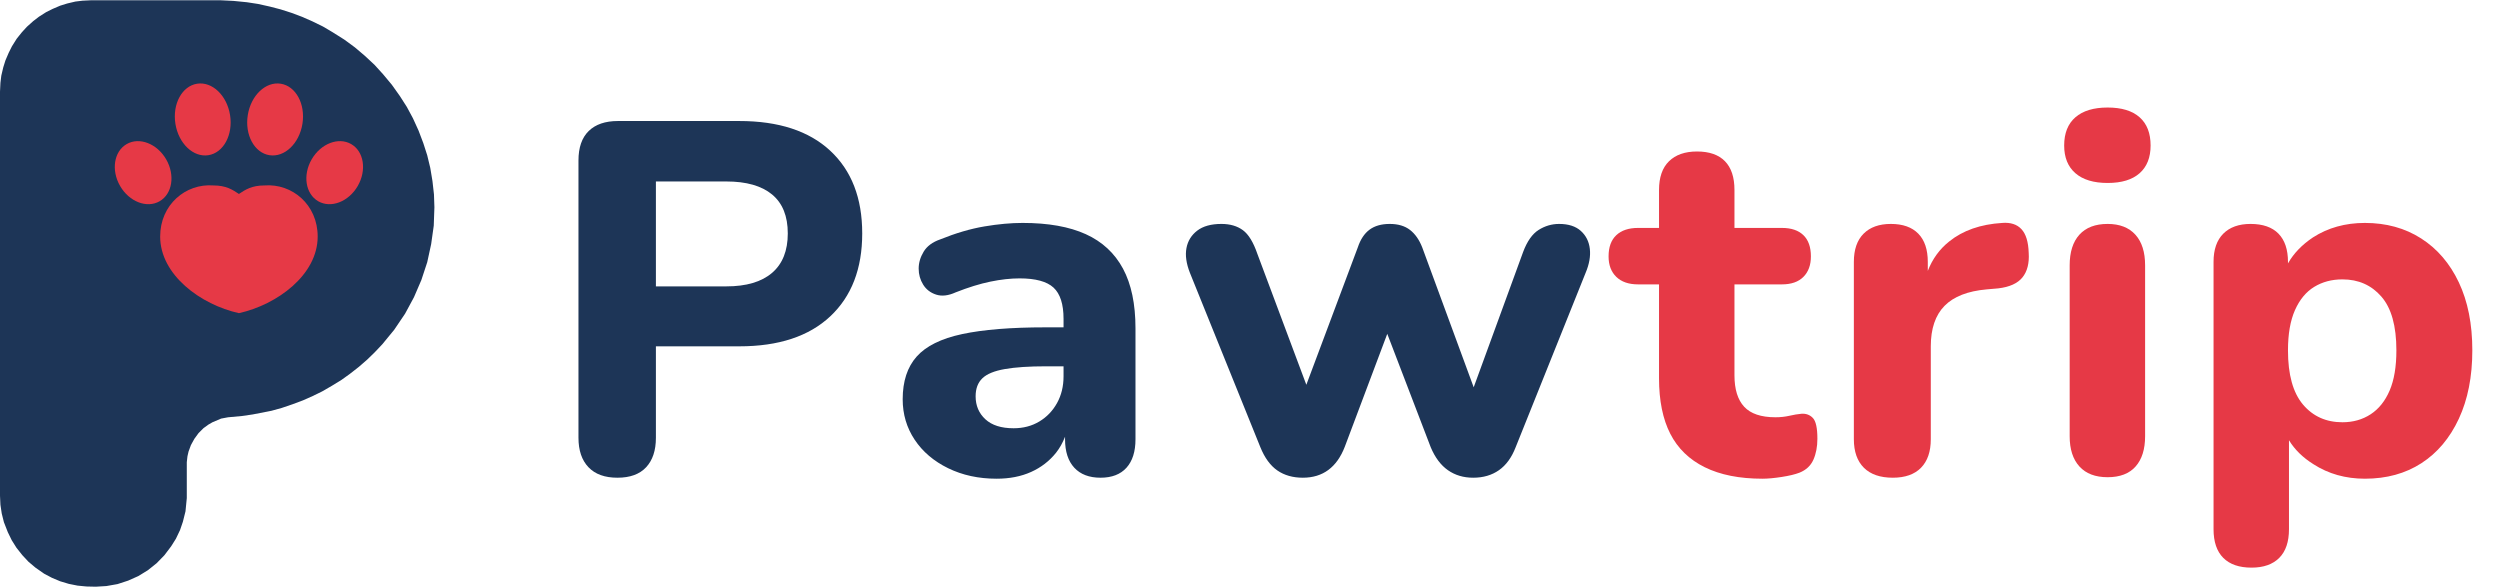
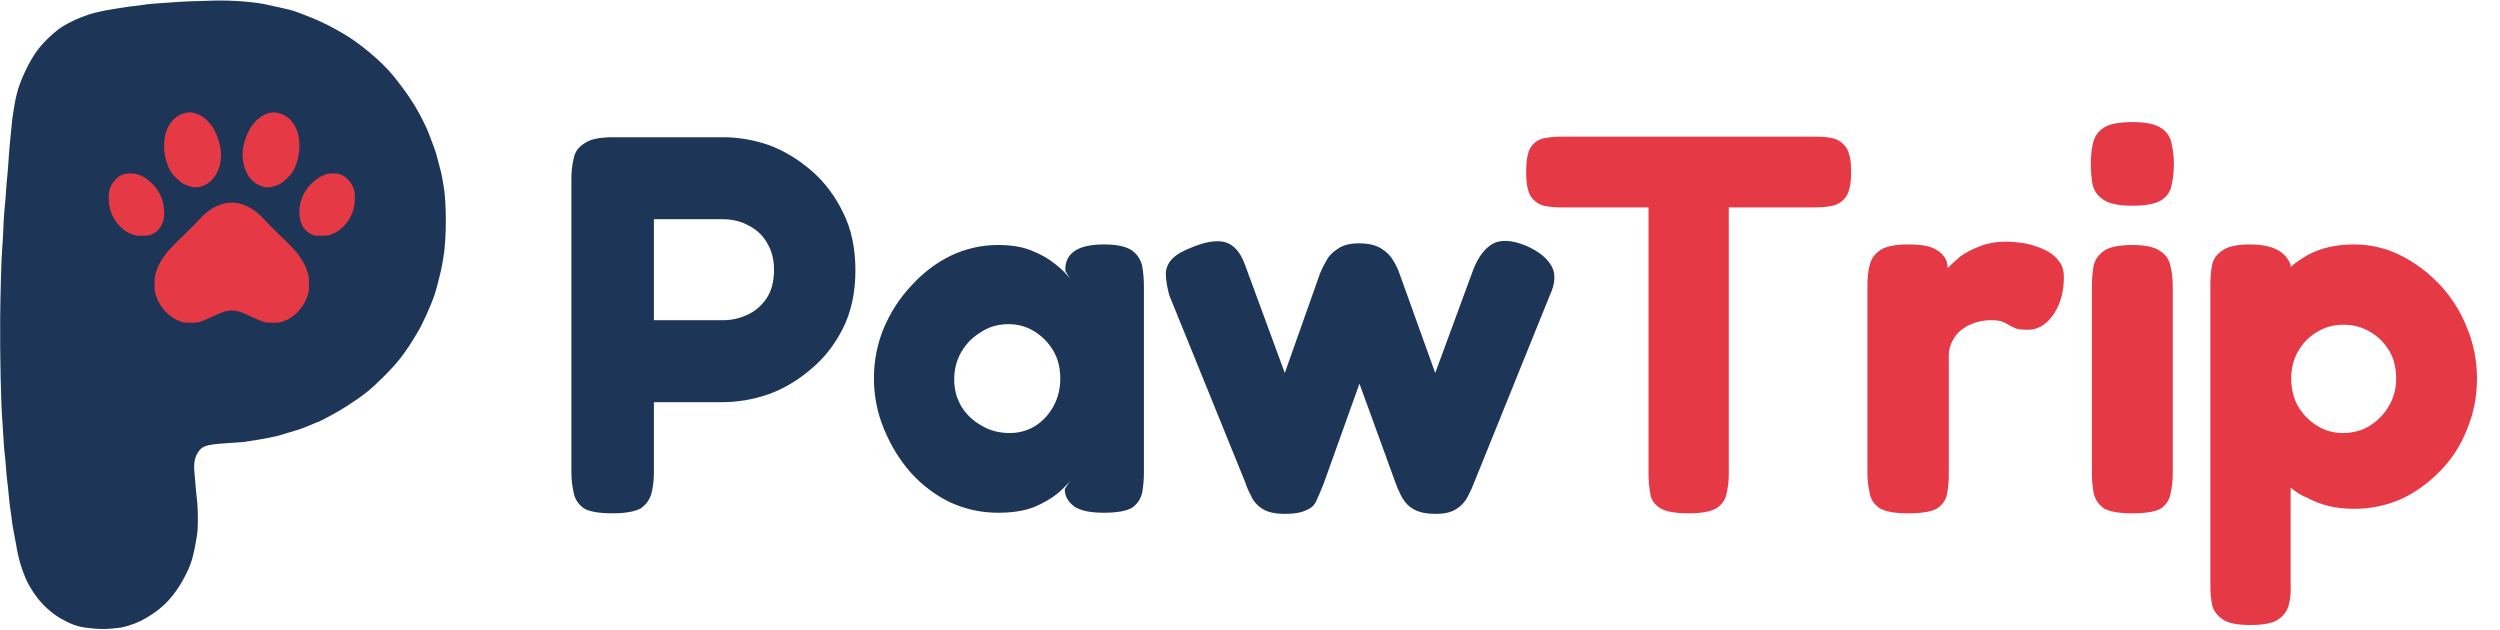
- <svg xmlns="http://www.w3.org/2000/svg" viewBox="0 0 460.4 108.0" width="460" height="108">
-   <g transform="scale(0.4)">
-     <path d="M42.1,0.0 L38.0,0.2 L34.7,0.6 L30.9,1.5 L27.7,2.5 L24.2,4.0 L21.2,5.5 L17.9,7.6 L15.3,9.6 L12.4,12.2 L10.1,14.7 L7.7,17.7 L5.5,21.2 L4.0,24.2 L2.5,27.7 L1.5,30.9 L0.6,34.7 L0.2,38.0 L0.0,42.1 L0.0,228.1 L0.2,232.3 L0.8,236.3 L1.8,240.3 L3.6,244.9 L5.4,248.6 L7.6,252.1 L10.3,255.5 L13.1,258.5 L16.3,261.2 L20.3,264.0 L23.9,265.9 L27.7,267.5 L31.7,268.7 L35.7,269.5 L39.8,269.9 L44.1,270.0 L49.0,269.7 L54.1,268.8 L59.0,267.2 L63.7,265.1 L68.1,262.4 L72.1,259.2 L75.7,255.5 L78.8,251.4 L81.0,247.9 L82.9,243.9 L84.2,240.1 L85.4,235.3 L86.0,229.2 L86.0,212.7 L86.3,210.0 L86.8,207.8 L87.9,204.8 L89.5,201.9 L91.4,199.3 L93.7,197.0 L95.9,195.4 L97.8,194.3 L101.8,192.6 L105.0,192.0 L111.5,191.4 L116.3,190.7 L125.0,189.0 L129.7,187.7 L134.7,186.0 L139.5,184.2 L144.0,182.2 L148.3,180.1 L152.8,177.5 L157.2,174.8 L161.1,172.0 L165.2,168.8 L169.0,165.5 L172.5,162.1 L176.0,158.4 L181.5,151.7 L186.5,144.3 L190.6,136.7 L194.0,128.8 L196.7,120.6 L198.5,112.3 L199.7,103.8 L200.0,95.3 L199.8,89.4 L199.1,83.2 L198.1,77.2 L196.7,71.4 L194.9,65.8 L192.7,60.0 L190.1,54.3 L187.3,49.1 L184.1,44.1 L180.4,38.9 L176.4,34.1 L172.4,29.7 L168.0,25.6 L163.4,21.7 L158.5,18.1 L153.1,14.7 L148.7,12.1 L143.8,9.7 L139.0,7.6 L134.2,5.8 L129.2,4.2 L124.2,2.9 L118.8,1.7 L113.6,0.9 L107.5,0.3 L101.4,0.0 L42.1,0.0Z" fill="#1D3557" />
-     <g transform="translate(110,98) scale(0.98) translate(-100,-104)">
-       <g fill="#E63946">
-         <path d="M100,151 C82,147 63,133 63,115 C63,100 75,90 88,91 C94,91 97,93 100,95 C103,93 106,91 112,91 C125,90 137,100 137,115 C137,133 118,147 100,151 Z" />
-         <ellipse cx="55" cy="85" rx="12.5" ry="15.5" transform="rotate(-30 55 85)" />
-         <ellipse cx="83" cy="60" rx="13" ry="17" transform="rotate(-9 83 60)" />
-         <ellipse cx="117" cy="60" rx="13" ry="17" transform="rotate(9 117 60)" />
-         <ellipse cx="145" cy="85" rx="12.5" ry="15.5" transform="rotate(30 145 85)" />
-       </g>
+ <svg xmlns="http://www.w3.org/2000/svg" viewBox="0 0 445.4 112.0" width="445" height="112">
+   <g transform="scale(0.5)">
+     <g transform="translate(-12.6,-14.7)">
+       <path d="M45.25,238.50 C41.31,238.13 39.20,237.55 36.12,235.99 C33.63,234.72 32.30,233.86 30.40,232.26 C27.41,229.76 25.33,227.21 23.01,223.23 C21.32,220.32 19.47,214.96 18.75,210.88 C18.56,209.81 18.26,208.18 18.08,207.25 C17.19,202.58 16.87,200.78 16.87,200.44 C16.87,200.23 16.76,199.33 16.63,198.44 C16.07,194.72 15.99,194.03 15.68,190.69 C15.51,188.76 15.26,186.43 15.12,185.50 C14.99,184.57 14.82,182.72 14.75,181.38 C14.67,180.04 14.47,177.88 14.30,176.57 C14.13,175.25 13.94,172.90 13.87,171.31 C13.80,169.73 13.63,167.06 13.49,165.38 C12.94,158.68 12.56,141.92 12.66,128.27 C12.73,119.41 13.08,106.82 13.37,103.43 C13.55,101.21 13.74,97.74 13.87,94.19 C13.94,92.47 14.13,89.77 14.30,88.19 C14.47,86.61 14.67,84.19 14.75,82.81 C14.82,81.44 15.02,78.99 15.19,77.38 C15.36,75.76 15.55,73.37 15.62,72.06 C15.70,70.76 15.78,69.55 15.81,69.38 C15.84,69.20 15.93,68.16 16.00,67.06 C16.08,65.96 16.27,63.94 16.43,62.56 C16.60,61.19 16.77,59.44 16.81,58.69 C16.86,57.93 17.00,56.69 17.13,55.94 C17.27,55.18 17.51,53.65 17.68,52.53 C17.85,51.41 18.02,50.45 18.05,50.40 C18.08,50.35 18.28,49.47 18.50,48.44 C19.52,43.66 23.24,35.85 26.36,31.94 C28.83,28.85 32.52,25.47 35.15,23.89 C38.91,21.62 43.97,19.60 47.88,18.81 C48.39,18.70 49.43,18.48 50.19,18.31 C50.94,18.15 52.58,17.87 53.81,17.69 C55.05,17.52 56.71,17.26 57.50,17.13 C58.29,16.99 59.61,16.82 60.44,16.75 C61.26,16.68 62.75,16.47 63.75,16.30 C64.80,16.12 66.56,15.94 67.94,15.86 C69.24,15.79 71.97,15.60 74.00,15.43 C77.39,15.15 80.60,15.02 89.12,14.80 C95.43,14.65 103.96,15.33 107.86,16.30 C108.52,16.47 109.57,16.70 110.19,16.81 C110.81,16.92 111.59,17.10 111.94,17.19 C112.28,17.29 113.27,17.51 114.12,17.69 C116.20,18.11 117.29,18.45 120.56,19.70 C125.07,21.43 129.24,23.33 131.81,24.82 C132.36,25.14 133.52,25.79 134.38,26.27 C140.45,29.66 148.77,36.62 152.83,41.72 C156.45,46.27 158.06,48.50 160.37,52.24 C161.89,54.68 164.53,59.86 165.19,61.66 C165.44,62.36 166.03,63.92 166.50,65.12 C167.59,67.92 167.98,69.13 168.75,72.12 C169.09,73.47 169.52,75.09 169.70,75.74 C169.87,76.39 170.10,77.49 170.20,78.18 C170.30,78.87 170.49,80.00 170.63,80.69 C171.76,86.44 171.73,100.19 170.57,106.44 C170.40,107.33 170.23,108.34 170.19,108.69 C170.02,109.97 168.30,116.99 167.67,118.94 C166.30,123.17 163.36,129.73 161.25,133.25 C156.91,140.49 154.56,143.56 149.34,148.76 C144.55,153.55 142.13,155.48 135.89,159.49 C132.79,161.48 126.04,165.12 125.43,165.12 C125.39,165.12 124.36,165.55 123.15,166.07 C120.61,167.16 119.04,167.70 115.62,168.69 C114.28,169.07 112.79,169.52 112.31,169.69 C111.27,170.04 106.42,171.02 104.31,171.31 C103.49,171.42 102.25,171.61 101.56,171.75 C99.76,172.09 99.53,172.12 97.25,172.25 C86.99,172.86 85.31,173.20 83.75,174.96 C82.16,176.77 81.54,179.29 81.86,182.62 C82.02,184.24 82.17,186.07 82.38,188.75 C82.46,189.75 82.60,191.13 82.69,191.81 C83.00,194.04 83.16,197.69 83.09,200.94 C83.02,203.84 82.98,204.27 82.51,207.00 C81.63,212.18 80.93,214.79 79.74,217.40 C76.43,224.66 72.51,229.61 67.31,233.12 C63.92,235.41 61.34,236.68 58.34,237.54 C56.04,238.21 56.16,238.19 53.13,238.50 C50.23,238.80 48.52,238.80 45.25,238.50Z" fill="#1D3557" />
+       <path d="M77.93,129.45 C75.03,128.79 71.97,126.59 70.11,123.82 C69.12,122.36 68.76,121.61 68.17,119.88 C67.69,118.44 67.69,118.44 67.70,115.81 C67.70,113.19 67.70,113.19 68.16,111.66 C68.83,109.42 69.83,107.54 71.63,105.12 C72.75,103.63 74.73,101.58 78.81,97.69 C80.10,96.45 81.95,94.58 82.90,93.53 C85.49,90.70 87.34,89.23 89.81,88.05 C93.28,86.39 97.10,86.39 100.56,88.05 C103.04,89.23 104.88,90.70 107.47,93.53 C108.43,94.58 110.27,96.45 111.57,97.69 C115.65,101.58 117.63,103.63 118.74,105.12 C120.54,107.54 121.54,109.42 122.22,111.66 C122.67,113.19 122.67,113.19 122.68,115.81 C122.69,118.44 122.69,118.44 122.20,119.88 C121.62,121.61 121.25,122.36 120.27,123.82 C118.77,126.05 116.57,127.88 114.17,128.87 C112.63,129.51 111.72,129.65 109.38,129.60 C107.36,129.55 107.28,129.54 105.94,129.07 C105.18,128.81 103.47,128.07 102.12,127.44 C98.27,125.61 97.13,125.25 95.19,125.25 C93.25,125.25 92.11,125.61 88.25,127.44 C86.91,128.07 85.19,128.81 84.44,129.07 C83.07,129.55 83.06,129.55 80.88,129.59 C79.37,129.61 78.45,129.56 77.93,129.45Z M60.28,98.31 C58.88,97.83 57.89,97.34 57.06,96.73 C53.27,93.90 51.36,90.05 51.33,85.19 C51.31,82.31 51.98,80.47 53.69,78.65 C55.23,77.01 56.74,76.38 59.10,76.38 C61.83,76.38 64.17,77.48 66.79,80.00 C69.06,82.17 70.50,85.00 70.93,88.12 C71.32,90.94 71.10,92.84 70.20,94.69 C69.37,96.37 68.64,97.11 67.04,97.91 C65.72,98.56 65.72,98.56 63.45,98.59 C61.31,98.62 61.14,98.61 60.28,98.31Z M124.47,98.44 C122.30,97.62 121.11,96.58 120.18,94.69 C118.78,91.84 119.00,87.38 120.70,83.96 C122.49,80.39 125.90,77.43 129.23,76.57 C130.20,76.32 132.34,76.31 133.31,76.57 C135.92,77.25 138.19,79.73 138.84,82.62 C139.12,83.83 139.11,86.40 138.83,87.95 C138.00,92.51 134.94,96.40 130.89,98.03 C129.56,98.56 129.56,98.56 127.25,98.59 C125.50,98.61 124.82,98.57 124.47,98.44Z M80.66,81.13 C79.49,80.82 78.42,80.38 77.53,79.86 C76.72,79.39 74.39,77.13 73.76,76.21 C70.87,71.97 70.20,64.63 72.32,60.26 C73.67,57.46 75.37,55.91 78.08,55.01 C79.45,54.55 80.40,54.51 81.77,54.86 C84.29,55.51 85.84,56.63 87.99,59.37 C89.21,60.93 90.49,64.05 91.06,66.89 C92.09,72.02 90.28,77.50 86.78,79.84 C84.73,81.21 82.60,81.66 80.66,81.13Z M106.94,81.29 C103.65,80.55 101.22,78.36 100.00,75.02 C98.68,71.43 98.71,68.04 100.08,64.00 C101.46,59.95 103.97,56.78 106.83,55.48 C108.89,54.55 110.50,54.41 112.29,55.01 C115.01,55.91 116.71,57.46 118.06,60.26 C120.17,64.63 119.51,71.97 116.61,76.21 C115.99,77.13 113.65,79.39 112.85,79.86 C110.93,80.98 108.35,81.61 106.94,81.29Z" fill="#E63946" />
    </g>
  </g>
-   <g transform="translate(99.9988,87.1)">
-     <path d="M13.708 0.828Q10.212 0.828 8.372 -1.104Q6.532 -3.036 6.532 -6.532V-57.592Q6.532 -61.18 8.418 -63.02Q10.304 -64.86 13.8 -64.86H36.156Q47.012 -64.86 52.9 -59.386Q58.788 -53.912 58.788 -44.16Q58.788 -34.408 52.9 -28.888Q47.012 -23.368 36.156 -23.368H20.792V-6.532Q20.792 -3.036 18.998 -1.104Q17.204 0.828 13.708 0.828ZM20.792 -34.408H33.764Q39.284 -34.408 42.182 -36.892Q45.08 -39.376 45.08 -44.16Q45.08 -48.944 42.182 -51.336Q39.284 -53.728 33.764 -53.728H20.792Z" fill="#1D3557" />
-     <path d="M83.536 1.012Q78.568 1.012 74.612 -0.92Q70.656 -2.852 68.448 -6.164Q66.24 -9.476 66.24 -13.616Q66.24 -18.584 68.816 -21.482Q71.392 -24.38 77.188 -25.622Q82.984 -26.864 92.552 -26.864H95.864V-28.428Q95.864 -32.476 94.024 -34.178Q92.184 -35.88 87.768 -35.88Q85.284 -35.88 82.386 -35.282Q79.488 -34.684 75.992 -33.304Q73.968 -32.384 72.404 -32.89Q70.84 -33.396 70.012 -34.73Q69.184 -36.064 69.184 -37.674Q69.184 -39.284 70.104 -40.802Q71.024 -42.32 73.14 -43.056Q77.464 -44.804 81.282 -45.448Q85.1 -46.092 88.32 -46.092Q95.404 -46.092 99.958 -44.022Q104.512 -41.952 106.812 -37.674Q109.112 -33.396 109.112 -26.68V-6.256Q109.112 -2.852 107.456 -1.012Q105.8 0.828 102.672 0.828Q99.544 0.828 97.842 -1.012Q96.14 -2.852 96.14 -6.256V-6.716Q95.496 -5.06 94.484 -3.772Q92.644 -1.472 89.884 -0.23Q87.124 1.012 83.536 1.012ZM95.864 -19.688H92.644Q87.952 -19.688 85.054 -19.182Q82.156 -18.676 80.914 -17.48Q79.672 -16.284 79.672 -14.168Q79.672 -11.592 81.466 -9.936Q83.26 -8.28 86.664 -8.28Q89.332 -8.28 91.402 -9.522Q93.472 -10.764 94.668 -12.926Q95.864 -15.088 95.864 -17.848Z" fill="#1D3557" />
-     <path d="M139.932 0.828Q137.172 0.828 135.24 -0.506Q133.308 -1.84 132.112 -4.784L119.14 -36.892Q118.128 -39.468 118.496 -41.446Q118.864 -43.424 120.474 -44.666Q122.084 -45.908 124.936 -45.908Q127.328 -45.908 128.892 -44.758Q130.456 -43.608 131.56 -40.388L140.576 -16.284L150.052 -41.584Q150.788 -43.792 152.214 -44.85Q153.64 -45.908 155.94 -45.908Q158.24 -45.908 159.666 -44.804Q161.092 -43.7 161.92 -41.584L171.396 -15.824L180.504 -40.756Q181.608 -43.7 183.356 -44.804Q185.104 -45.908 187.128 -45.908Q189.704 -45.908 191.13 -44.62Q192.556 -43.332 192.786 -41.308Q193.016 -39.284 192.004 -36.892L179.124 -4.784Q178.02 -1.932 176.042 -0.552Q174.064 0.828 171.304 0.828Q168.636 0.828 166.658 -0.552Q164.68 -1.932 163.484 -4.784L155.48 -25.668L147.66 -4.876Q146.556 -2.024 144.624 -0.598Q142.692 0.828 139.932 0.828Z" fill="#1D3557" />
-     <path d="M224.572 1.012Q218.224 1.012 213.946 -1.104Q209.668 -3.22 207.598 -7.268Q205.528 -11.316 205.528 -17.48V-34.776H201.664Q199.088 -34.776 197.662 -36.156Q196.236 -37.536 196.236 -39.928Q196.236 -42.504 197.662 -43.838Q199.088 -45.172 201.664 -45.172H205.528V-52.164Q205.528 -55.66 207.368 -57.454Q209.208 -59.248 212.52 -59.248Q215.924 -59.248 217.672 -57.454Q219.42 -55.66 219.42 -52.164V-45.172H228.16Q230.736 -45.172 232.116 -43.838Q233.496 -42.504 233.496 -39.928Q233.496 -37.536 232.116 -36.156Q230.736 -34.776 228.16 -34.776H219.42V-18.032Q219.42 -14.168 221.214 -12.236Q223.008 -10.304 226.964 -10.304Q228.344 -10.304 229.54 -10.58Q230.736 -10.856 231.748 -10.948Q233.036 -11.04 233.864 -10.166Q234.692 -9.292 234.692 -6.348Q234.692 -4.14 233.956 -2.484Q233.22 -0.828 231.38 -0.092Q230.184 0.368 228.114 0.69Q226.044 1.012 224.572 1.012Z" fill="#E63946" />
-     <path d="M248.584 0.828Q245.088 0.828 243.248 -1.012Q241.408 -2.852 241.408 -6.256V-38.916Q241.408 -42.32 243.202 -44.114Q244.996 -45.908 248.216 -45.908Q251.528 -45.908 253.276 -44.114Q255.024 -42.32 255.024 -38.916V-37.26Q256.312 -40.572 258.98 -42.688Q262.752 -45.724 268.732 -46.092Q271.032 -46.276 272.274 -44.942Q273.516 -43.608 273.608 -40.572Q273.792 -37.72 272.458 -36.064Q271.124 -34.408 267.996 -34.04L265.88 -33.856Q260.636 -33.396 258.106 -30.82Q255.576 -28.244 255.576 -23.368V-6.256Q255.576 -2.852 253.782 -1.012Q251.988 0.828 248.584 0.828Z" fill="#E63946" />
-     <path d="M288.144 0.736Q284.74 0.736 282.946 -1.242Q281.152 -3.22 281.152 -6.808V-38.272Q281.152 -41.952 282.946 -43.93Q284.74 -45.908 288.144 -45.908Q291.456 -45.908 293.25 -43.93Q295.044 -41.952 295.044 -38.272V-6.808Q295.044 -3.22 293.296 -1.242Q291.548 0.736 288.144 0.736ZM288.144 -53.452Q284.28 -53.452 282.21 -55.246Q280.14 -57.04 280.14 -60.352Q280.14 -63.756 282.21 -65.55Q284.28 -67.344 288.144 -67.344Q292.008 -67.344 294.032 -65.55Q296.056 -63.756 296.056 -60.352Q296.056 -57.04 294.032 -55.246Q292.008 -53.452 288.144 -53.452Z" fill="#E63946" />
-     <path d="M314.64 17.388Q311.236 17.388 309.442 15.594Q307.648 13.8 307.648 10.304V-38.916Q307.648 -42.32 309.442 -44.114Q311.236 -45.908 314.456 -45.908Q317.86 -45.908 319.608 -44.114Q321.356 -42.32 321.356 -38.916V-38.64Q322.92 -41.4 325.956 -43.424Q330.096 -46.092 335.524 -46.092Q341.412 -46.092 345.874 -43.24Q350.336 -40.388 352.82 -35.144Q355.304 -29.9 355.304 -22.632Q355.304 -15.364 352.82 -10.028Q350.336 -4.692 345.92 -1.84Q341.504 1.012 335.524 1.012Q330.188 1.012 326.048 -1.656Q323.104 -3.496 321.54 -6.072V10.304Q321.54 13.8 319.746 15.594Q317.952 17.388 314.64 17.388ZM331.384 -9.384Q334.328 -9.384 336.582 -10.856Q338.836 -12.328 340.078 -15.226Q341.32 -18.124 341.32 -22.632Q341.32 -29.348 338.56 -32.522Q335.8 -35.696 331.384 -35.696Q328.44 -35.696 326.186 -34.316Q323.932 -32.936 322.644 -30.038Q321.356 -27.14 321.356 -22.632Q321.356 -15.916 324.116 -12.65Q326.876 -9.384 331.384 -9.384Z" fill="#E63946" />
+   <g transform="translate(97.4,90.6)">
+     <path d="M11.7 0.8Q8.1 0.8 6.6 -0.1Q5.1 -1.2 4.8 -2.9Q4.4 -4.7 4.4 -6.5V-58.9Q4.4 -60.7 4.8 -62.4Q5.1 -64.1 6.7 -65.1Q8.2 -66.2 11.8 -66.2H31.4Q35.5 -66.2 39.6 -64.8Q43.6 -63.3 47.1 -60.3Q50.6 -57.3 52.8 -52.8Q55.0 -48.4 55.0 -42.5Q55.0 -36.6 52.8 -32.2Q50.6 -27.8 47.1 -24.9Q43.6 -21.9 39.5 -20.4Q35.4 -19.0 31.3 -19.0H19.1V-6.4Q19.1 -4.6 18.7 -2.9Q18.3 -1.2 16.8 -0.1Q15.2 0.8 11.7 0.8ZM19.1 -33.6H31.4Q33.6 -33.6 35.6 -34.5Q37.7 -35.4 39.1 -37.4Q40.5 -39.4 40.5 -42.6Q40.5 -45.3 39.3 -47.3Q38.2 -49.3 36.1 -50.4Q34.0 -51.6 31.3 -51.6H19.1Z" fill="#1D3557" />
+     <path d="M99.2 0.7Q95.7 0.7 94.0 -0.4Q92.3 -1.7 92.3 -3.5L93.3 -5.1Q92.7 -4.2 91.1 -2.8Q89.4 -1.4 86.8 -0.3Q84.2 0.7 80.4 0.7Q76.0 0.7 72.0 -1.1Q68.0 -3.0 64.9 -6.4Q61.9 -9.8 60.1 -14.2Q58.3 -18.5 58.3 -23.3Q58.3 -28.0 60.1 -32.3Q61.9 -36.5 65.0 -39.8Q68.1 -43.2 72.0 -45.1Q76.0 -47.0 80.4 -47.0Q84.0 -47.0 86.4 -46.0Q88.9 -45.0 90.6 -43.6Q92.3 -42.3 93.2 -41.0L92.4 -42.4Q92.3 -44.7 94.0 -45.9Q95.7 -47.1 99.3 -47.1Q102.8 -47.1 104.3 -46.0Q105.7 -45.0 106.1 -43.2Q106.4 -41.5 106.4 -39.6V-6.5Q106.4 -4.7 106.1 -2.9Q105.7 -1.2 104.3 -0.2Q102.8 0.7 99.2 0.7ZM82.5 -13.5Q85.0 -13.5 87.1 -14.8Q89.1 -16.1 90.3 -18.3Q91.5 -20.5 91.5 -23.2Q91.5 -26.0 90.3 -28.1Q89.0 -30.3 86.9 -31.6Q84.8 -32.9 82.3 -32.9Q79.5 -32.9 77.4 -31.5Q75.2 -30.2 73.9 -28.0Q72.6 -25.8 72.6 -23.0Q72.6 -20.4 73.9 -18.2Q75.2 -16.1 77.5 -14.8Q79.7 -13.5 82.5 -13.5Z" fill="#1D3557" />
+     <path d="M131.5 0.9Q128.9 0.9 127.5 0.0Q126.1 -0.9 125.5 -2.3Q124.8 -3.6 124.5 -4.6L110.9 -38.1Q110.3 -40.4 110.3 -42.0Q110.4 -43.5 111.5 -44.6Q112.6 -45.7 115.0 -46.6Q118.6 -48.1 120.9 -47.5Q123.2 -46.8 124.4 -43.5L131.5 -24.2L137.8 -42.0Q138.2 -43.0 138.9 -44.2Q139.5 -45.4 140.9 -46.3Q142.3 -47.3 144.7 -47.3Q147.3 -47.3 148.8 -46.3Q150.2 -45.4 150.9 -44.1Q151.6 -42.9 151.9 -42.0L158.3 -24.2L165.0 -42.4Q166.3 -45.9 168.5 -47.2Q170.7 -48.4 174.4 -46.9Q177.7 -45.5 179.0 -43.3Q180.2 -41.2 178.7 -38.0L165.2 -4.6Q164.8 -3.5 164.1 -2.2Q163.4 -0.8 162.1 0.0Q160.8 0.9 158.4 0.9Q155.9 0.9 154.5 0.1Q153.2 -0.6 152.4 -2.0Q151.7 -3.3 151.2 -4.7L144.8 -22.3L138.5 -4.7Q137.8 -2.9 137.2 -1.6Q136.7 -0.3 135.4 0.2Q134.1 0.9 131.5 0.9Z" fill="#1D3557" />
+     <path d="M226.2 -66.3Q227.9 -66.3 229.2 -66.0Q230.5 -65.7 231.5 -64.4Q232.4 -63.1 232.4 -60.0Q232.4 -57.0 231.5 -55.6Q230.5 -54.3 229.1 -54.0Q227.7 -53.7 226.0 -53.7H210.6V-6.2Q210.6 -4.4 210.2 -2.7Q209.9 -1.1 208.4 -0.1Q206.9 0.8 203.4 0.8Q199.9 0.8 198.4 -0.1Q196.8 -1.1 196.6 -2.8Q196.3 -4.5 196.3 -6.3V-53.7H180.6Q179.1 -53.7 177.6 -54.0Q176.2 -54.4 175.3 -55.7Q174.5 -57.0 174.5 -60.0Q174.5 -63.1 175.3 -64.4Q176.2 -65.7 177.6 -66.0Q179.1 -66.3 180.6 -66.3Z" fill="#E63946" />
+     <path d="M242.5 0.8Q239.0 0.8 237.5 -0.1Q236.0 -1.1 235.7 -2.8Q235.3 -4.6 235.3 -6.4V-39.9Q235.3 -41.8 235.7 -43.4Q236.1 -45.1 237.6 -46.1Q239.1 -47.1 242.6 -47.1Q246.0 -47.1 247.5 -46.2Q249.0 -45.3 249.4 -44.1Q249.6 -43.4 249.6 -42.9Q250.5 -43.8 251.9 -45.0Q253.3 -46.0 255.4 -46.8Q257.4 -47.6 260.1 -47.6Q261.2 -47.6 262.5 -47.4Q263.8 -47.3 265.2 -46.8Q266.5 -46.4 267.7 -45.7Q268.8 -45.0 269.6 -43.9Q270.3 -42.9 270.3 -41.3Q270.3 -37.4 268.5 -34.7Q266.6 -31.9 263.9 -31.9Q262.2 -31.9 261.6 -32.2Q260.9 -32.5 260.4 -32.8Q260.0 -33.1 259.4 -33.3Q258.9 -33.6 257.3 -33.6Q255.9 -33.6 254.6 -33.2Q253.3 -32.8 252.2 -32.0Q251.1 -31.2 250.5 -30.0Q249.8 -28.8 249.8 -27.3V-6.2Q249.8 -4.4 249.5 -2.7Q249.2 -1.0 247.6 -0.0Q246.1 0.8 242.5 0.8Z" fill="#E63946" />
+     <path d="M282.5 0.8Q278.9 0.8 277.4 -0.1Q276.0 -1.1 275.6 -2.8Q275.3 -4.5 275.3 -6.3V-39.8Q275.3 -41.7 275.6 -43.3Q276.0 -45.0 277.5 -46.0Q279.0 -47.0 282.6 -47.0Q286.0 -47.0 287.5 -45.9Q289.0 -44.9 289.3 -43.2Q289.7 -41.6 289.7 -39.6V-6.2Q289.7 -4.4 289.3 -2.7Q289.0 -1.0 287.5 -0.0Q286.0 0.8 282.5 0.8ZM282.5 -54.0Q278.8 -54.0 277.3 -55.1Q275.8 -56.1 275.4 -57.8Q275.1 -59.6 275.1 -61.5Q275.1 -63.5 275.5 -65.2Q275.9 -66.9 277.4 -67.9Q278.9 -68.9 282.6 -68.9Q286.1 -68.9 287.7 -67.8Q289.2 -66.8 289.5 -65.0Q289.9 -63.3 289.9 -61.4Q289.9 -59.5 289.5 -57.7Q289.2 -56.0 287.7 -55.0Q286.1 -54.0 282.5 -54.0Z" fill="#E63946" />
+     <path d="M322.0 0.0Q317.3 0.0 313.8 -1.9Q312.0 -2.6 310.7 -3.8V13.6Q310.8 15.4 310.4 17.0Q310.0 18.7 308.5 19.7Q307.1 20.7 303.5 20.7Q300.0 20.7 298.6 19.7Q297.1 18.7 296.7 17.1Q296.4 15.5 296.4 13.7V-39.9Q296.4 -41.8 296.7 -43.4Q297.0 -45.0 298.5 -46.0Q300.0 -47.1 303.4 -47.1Q306.4 -47.1 308.2 -46.2Q309.9 -45.4 310.7 -43.5V-43.1Q312.1 -44.3 313.9 -45.3Q317.3 -47.1 322.0 -47.1Q326.3 -47.1 330.2 -45.2Q334.2 -43.2 337.3 -39.9Q340.4 -36.6 342.1 -32.3Q343.9 -28.0 343.9 -23.2Q343.9 -18.4 342.1 -14.1Q340.4 -9.8 337.3 -6.7Q334.2 -3.5 330.3 -1.7Q326.4 0.0 322.0 0.0ZM320.0 -13.5Q322.7 -13.5 324.8 -14.8Q326.9 -16.1 328.2 -18.3Q329.5 -20.5 329.5 -23.2Q329.5 -26.0 328.3 -28.1Q327.0 -30.3 324.9 -31.5Q322.8 -32.8 320.1 -32.8Q317.5 -32.8 315.4 -31.5Q313.2 -30.2 312.0 -28.0Q310.8 -25.9 310.8 -23.2Q310.8 -20.5 312.0 -18.3Q313.3 -16.1 315.4 -14.8Q317.5 -13.5 320.0 -13.5Z" fill="#E63946" />
  </g>
</svg>
